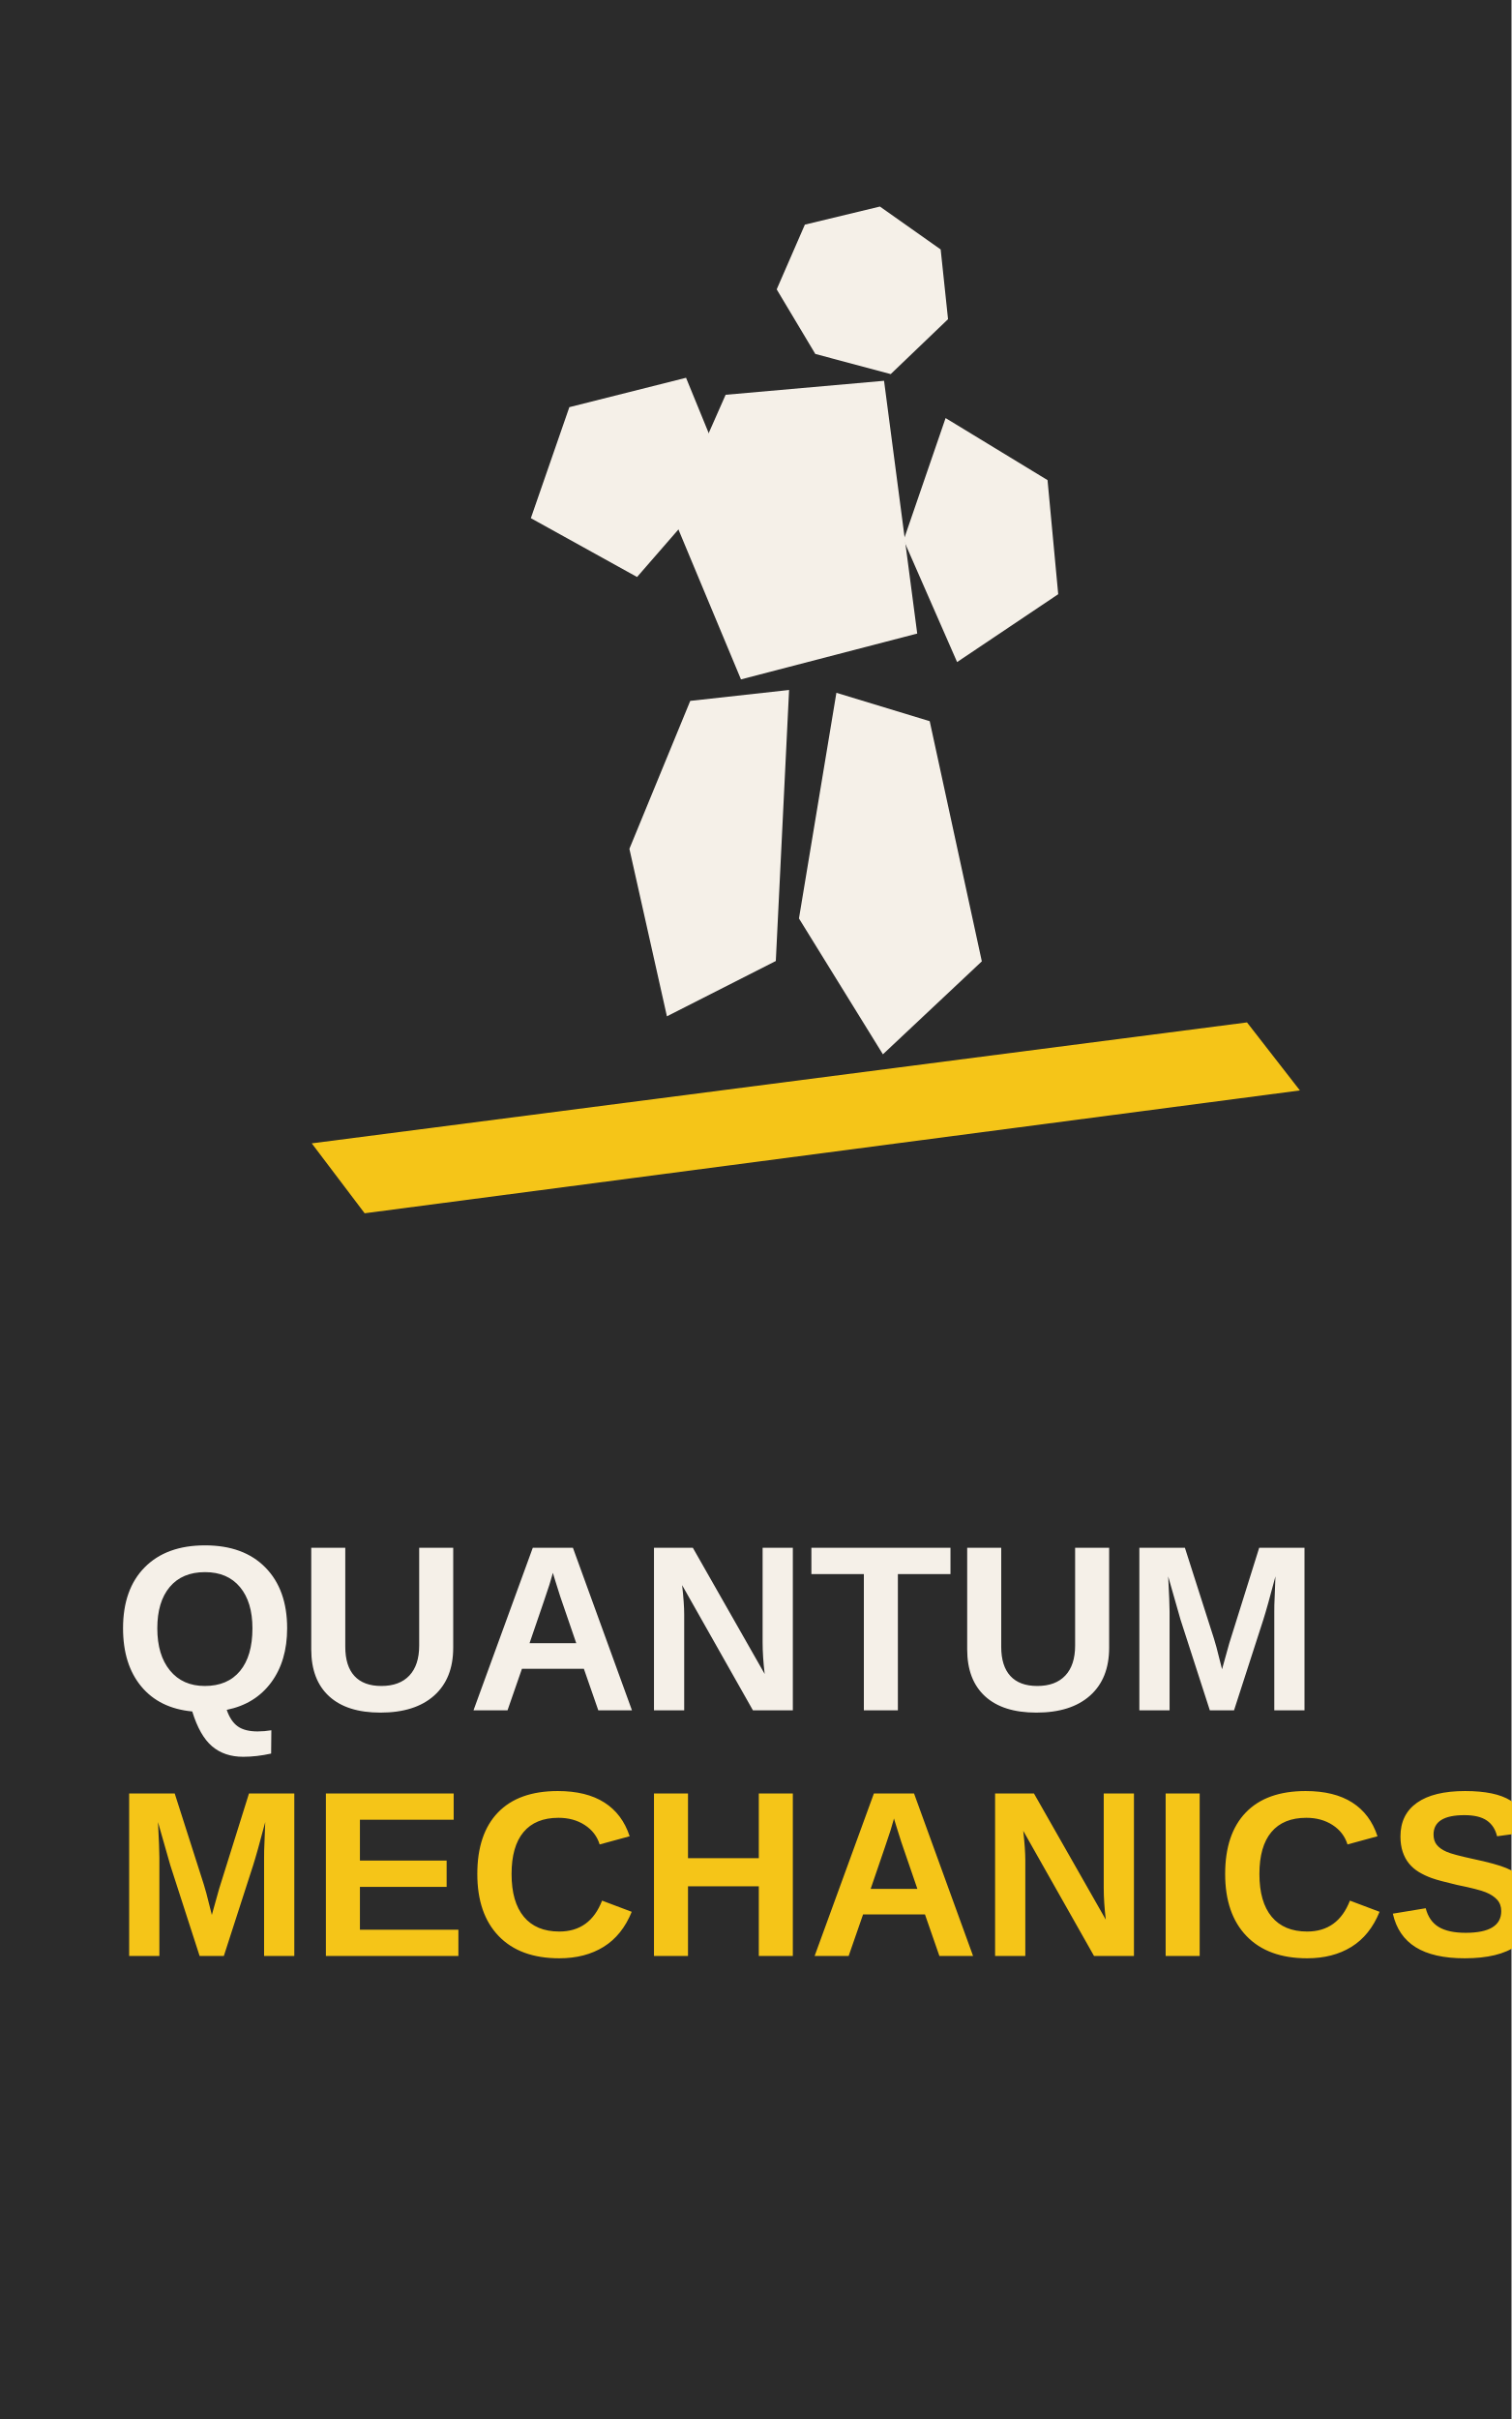
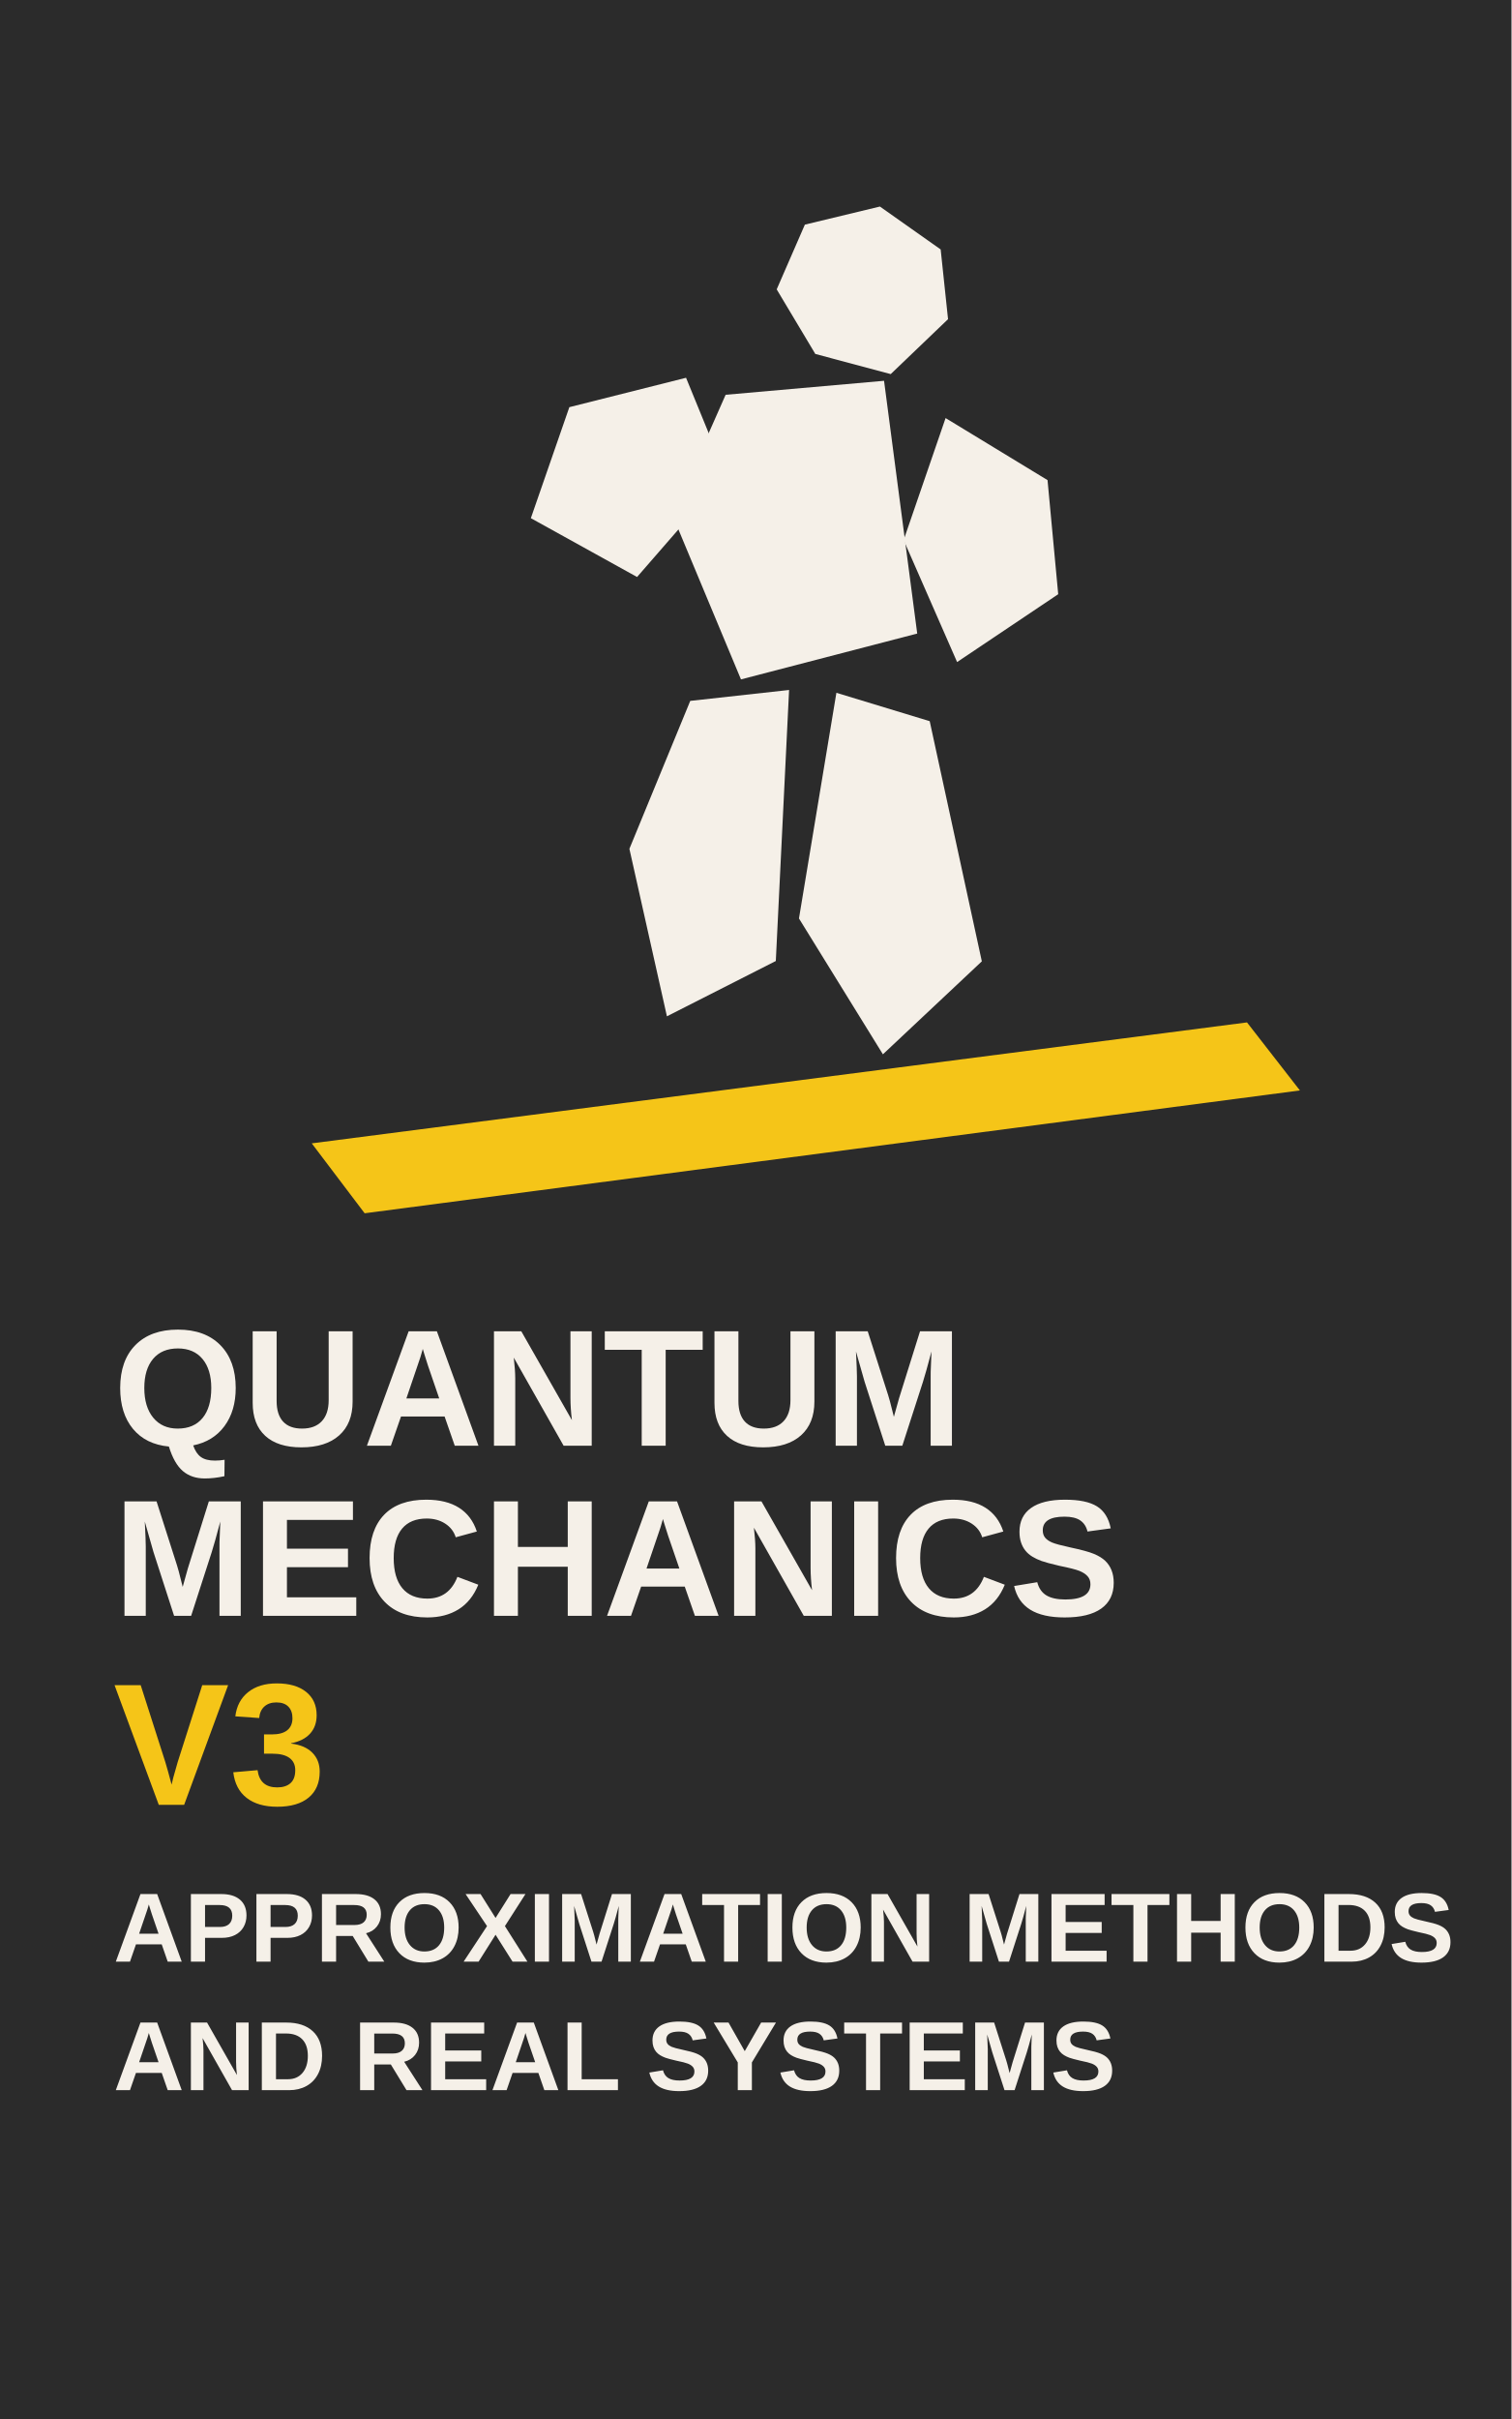
<svg xmlns="http://www.w3.org/2000/svg" viewBox="0 0 1600 2560" width="1600" height="2560" preserveAspectRatio="xMidYMid meet" shape-rendering="geometricPrecision">
  <g id="background">
    <rect x="0" y="0" width="1600" height="2560" fill="#2B2B2B" />
  </g>
  <g id="symbol-fragments" transform="rotate(8, 800, 1010)">
    <polygon points="744,238 820,208 890,244 908,316 856,382 774,372 724,310" fill="#F5F0E8" />
    <polygon points="686,428 850,390 922,650 744,724 648,562" fill="#F5F0E8" />
    <polygon points="524,464 642,416 698,512 620,632 500,586" fill="#F5F0E8" />
    <polygon points="920,420 1036,470 1064,588 968,674 894,554" fill="#F5F0E8" />
    <polygon points="694,754 796,728 822,1014 716,1088 652,918" fill="#F5F0E8" />
    <polygon points="846,724 948,740 1038,984 948,1096 840,966" fill="#F5F0E8" />
  </g>
  <g id="accent-elements">
    <polygon points="330,1210 1320,1082 1376,1154 386,1284" fill="#F5C518" />
  </g>
  <g id="title-letterforms">
-     <text x="120" y="1810" font-family="Arial Black, Arial, sans-serif" font-size="250" font-weight="900" letter-spacing="0" fill="#F5F0E8">QUANTUM</text>
-     <text x="120" y="2070" font-family="Arial Black, Arial, sans-serif" font-size="250" font-weight="900" letter-spacing="0" fill="#F5C518" textLength="1360" lengthAdjust="spacingAndGlyphs">MECHANICS</text>
+     <text x="120" y="1530" font-family="Arial Black, Arial, sans-serif" font-size="176" font-weight="900" letter-spacing="0" fill="#F5F0E8" textLength="1030" lengthAdjust="spacingAndGlyphs">QUANTUM</text>
+     <text x="120" y="1710" font-family="Arial Black, Arial, sans-serif" font-size="176" font-weight="900" letter-spacing="0" fill="#F5F0E8" textLength="1240" lengthAdjust="spacingAndGlyphs">MECHANICS</text>
+     <text x="120" y="1910" font-family="Arial Black, Arial, sans-serif" font-size="184" font-weight="900" letter-spacing="0" fill="#F5C518">V3</text>
+     <text x="120" y="2076" font-family="Arial Black, Arial, sans-serif" font-size="104" font-weight="900" letter-spacing="0" fill="#F5F0E8" textLength="1260" lengthAdjust="spacingAndGlyphs">APPROXIMATION METHODS</text>
+     <text x="120" y="2212" font-family="Arial Black, Arial, sans-serif" font-size="104" font-weight="900" letter-spacing="0" fill="#F5F0E8" textLength="1260" lengthAdjust="spacingAndGlyphs">AND REAL SYSTEMS</text>
  </g>
</svg>
